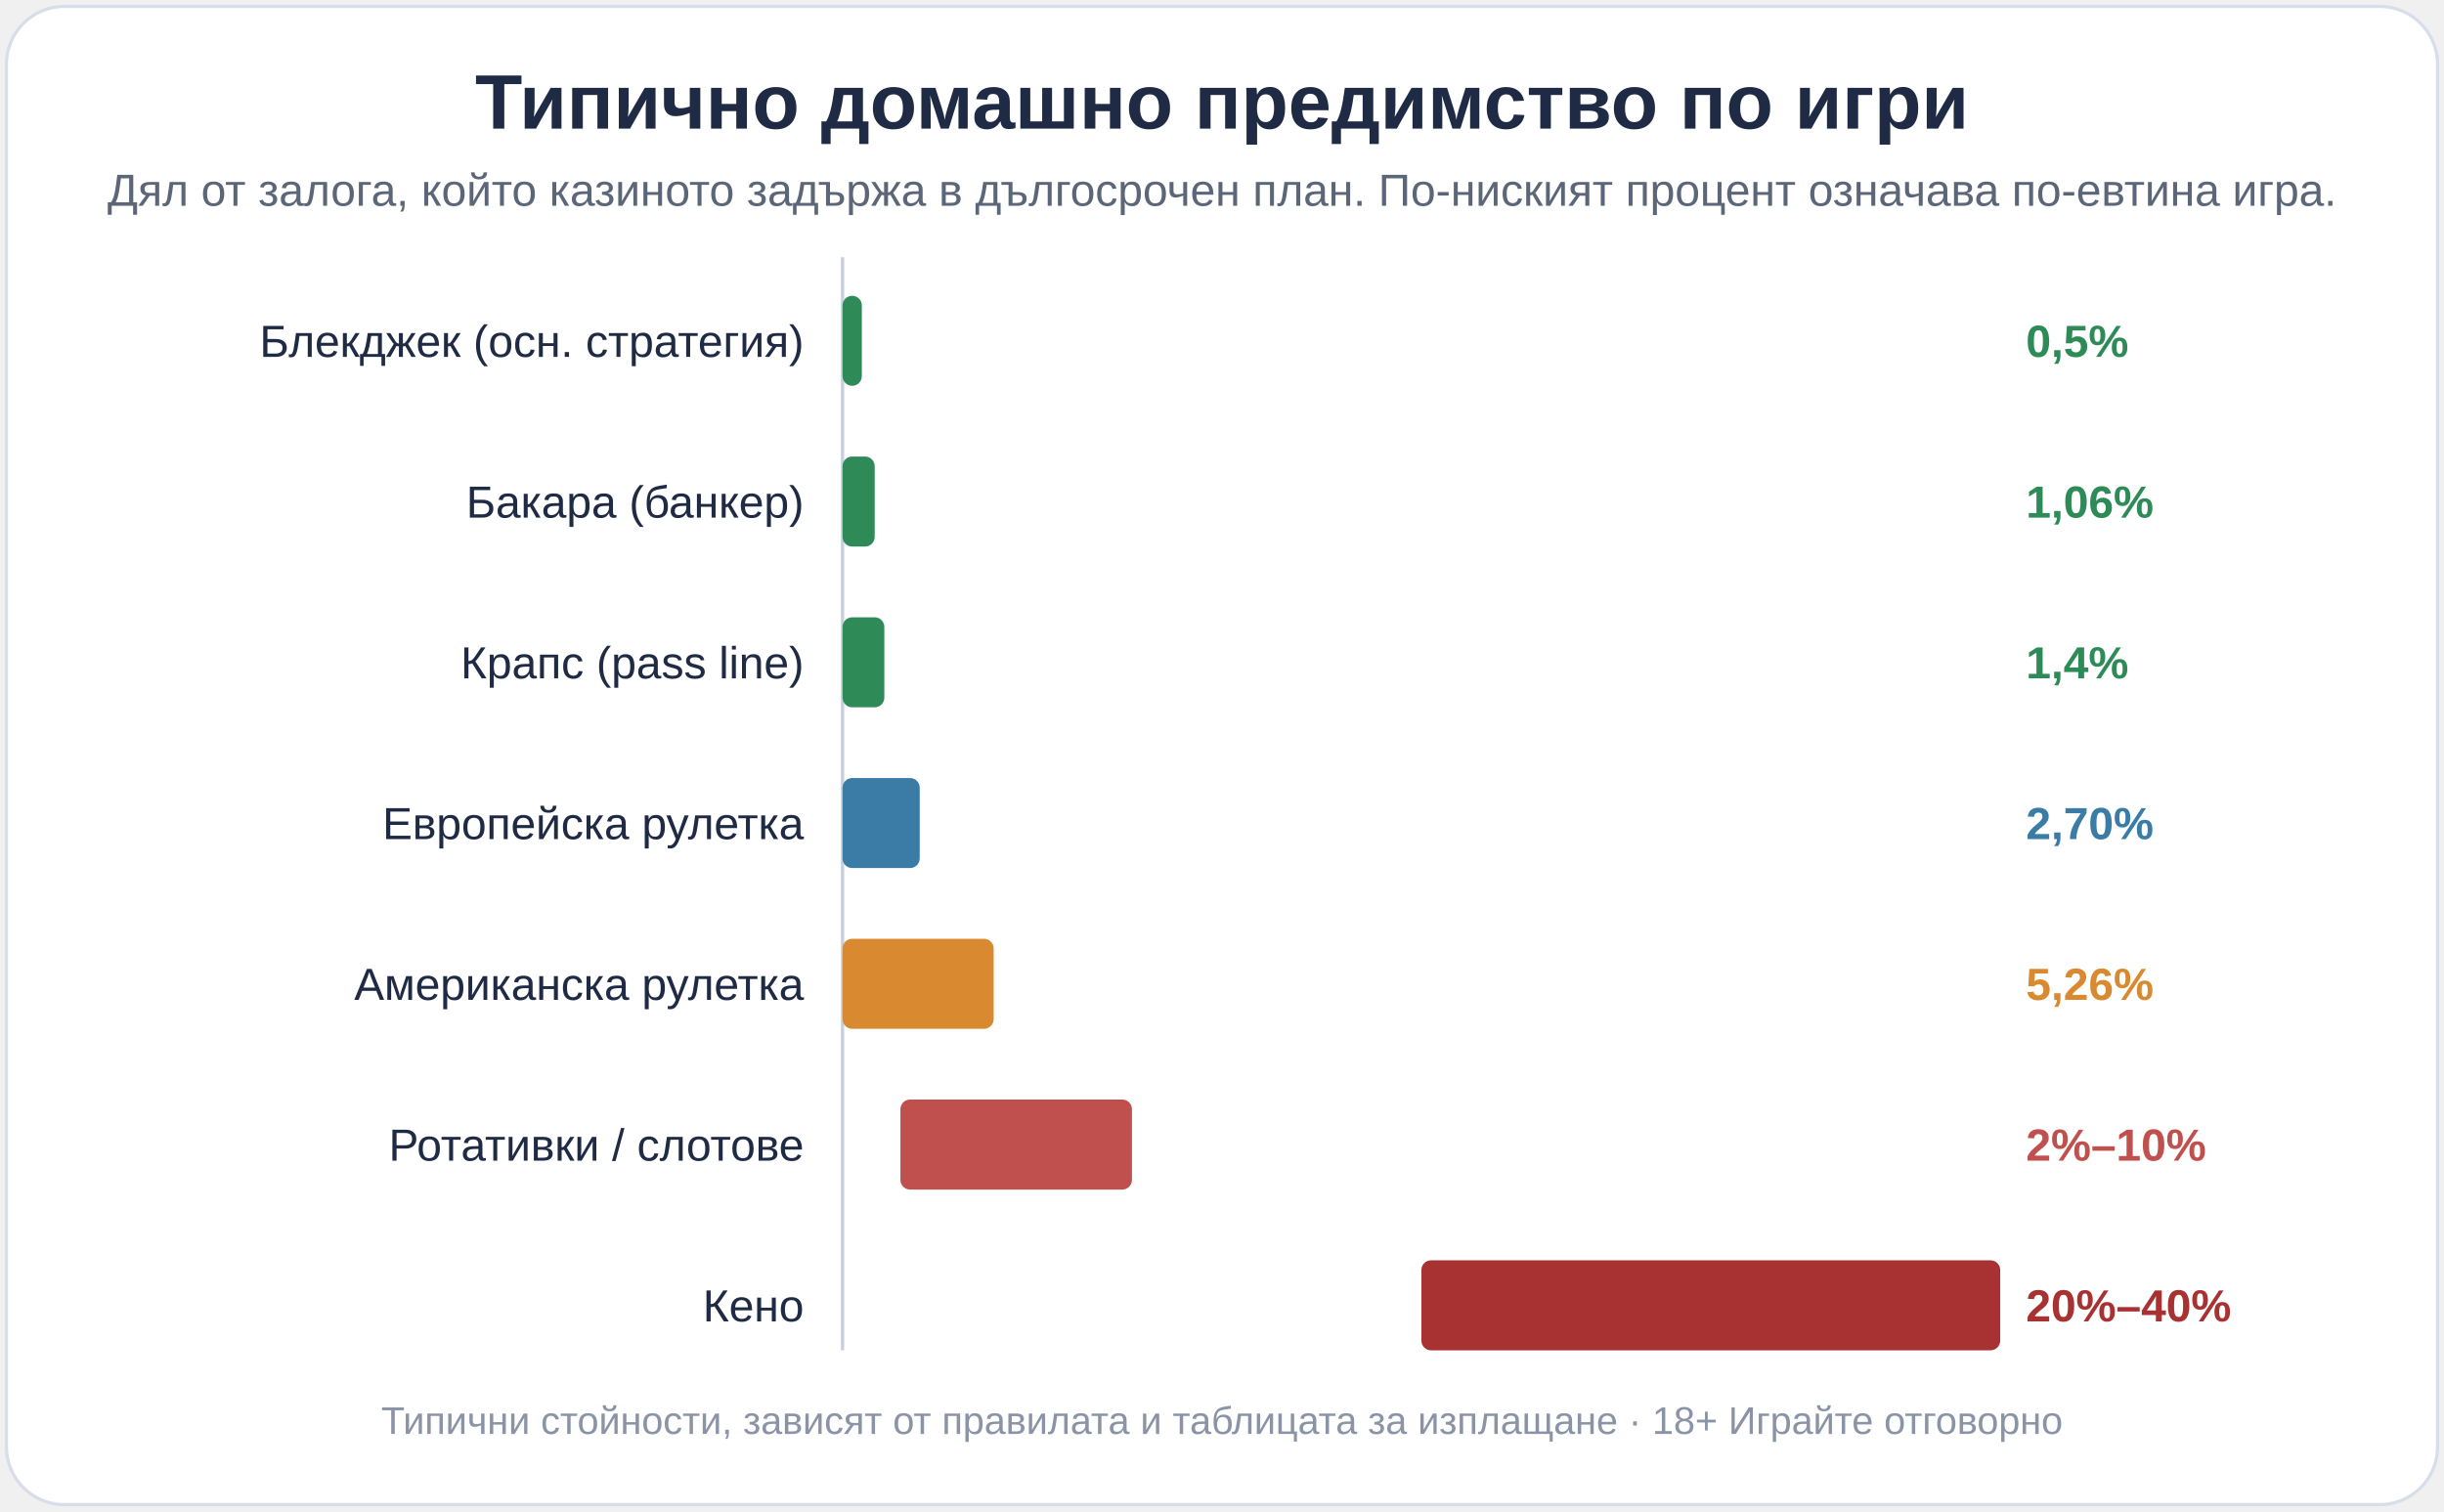
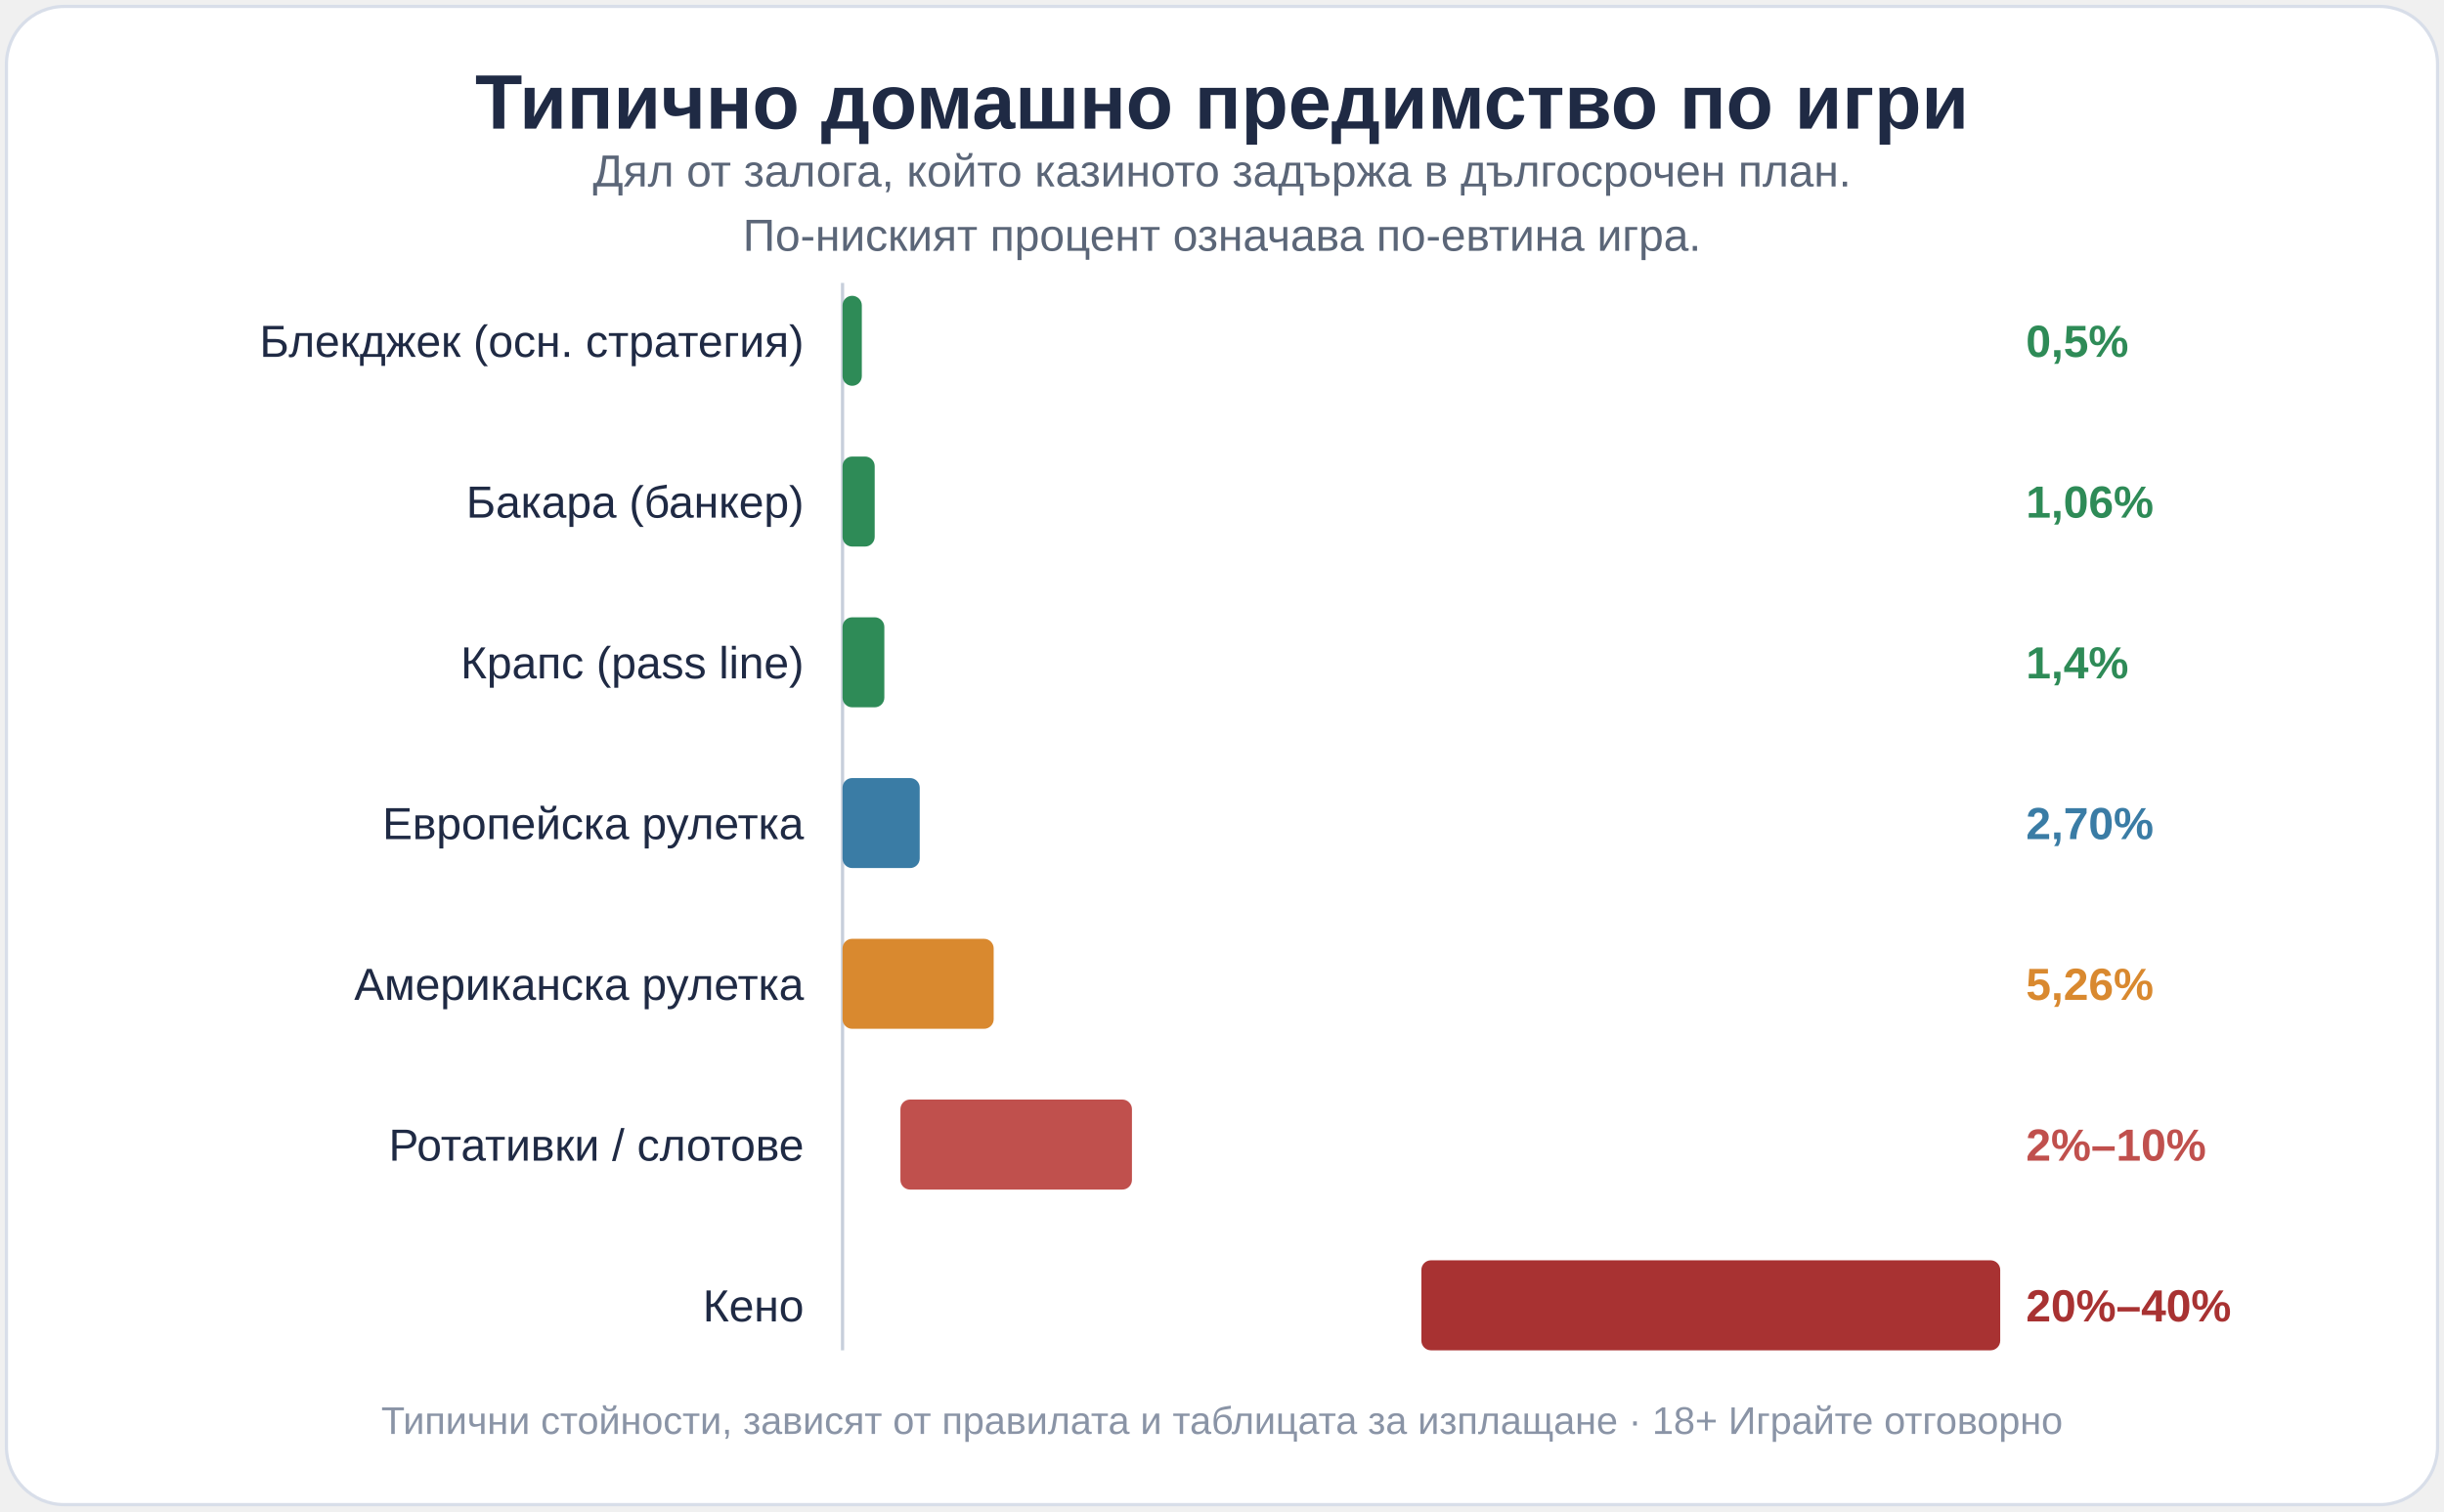
<svg xmlns="http://www.w3.org/2000/svg" viewBox="0 0 760 470" width="760" height="470" font-family="'Segoe UI',Arial,sans-serif" role="img" aria-label="Хоризонтална стълбовидна диаграма с типичното домашно предимство по игри: блекджек с основна стратегия 0,5%, бакара на банкера 1,06%, крапс 1,4%, европейска рулетка 2,70%, американска рулетка 5,26%, ротативки 2 до 10 процента и кено 20 до 40 процента.">
  <rect x="2" y="2" width="756" height="466" rx="18" fill="#ffffff" stroke="#d8dee9" />
  <text x="380" y="40" text-anchor="middle" font-size="24" font-weight="700" fill="#1f2a44">Типично домашно предимство по игри</text>
-   <text x="380" y="64" text-anchor="middle" font-size="14" fill="#5b6678">Дял от залога, който казиното задържа в дългосрочен план. По-ниският процент означава по-евтина игра.</text>
-   <line x1="262" y1="80" x2="262" y2="420" stroke="#c7cfdb" stroke-width="1" />
+   <text x="380" y="58" text-anchor="middle" font-size="14" fill="#5b6678">Дял от залога, който казиното задържа в дългосрочен план.</text>
+   <text x="380" y="78" text-anchor="middle" font-size="14" fill="#5b6678">По-ниският процент означава по-евтина игра.</text>
+   <line x1="262" y1="88" x2="262" y2="420" stroke="#c7cfdb" stroke-width="1" />
  <g font-size="14" fill="#1f2a44">
    <text x="250" y="111" text-anchor="end">Блекджек (осн. стратегия)</text>
    <rect x="262" y="92" width="6" height="28" rx="3" fill="#2e8b57" />
    <text x="630" y="111" font-size="14" font-weight="700" fill="#2e8b57">0,5%</text>
    <text x="250" y="161" text-anchor="end">Бакара (банкер)</text>
    <rect x="262" y="142" width="10" height="28" rx="3" fill="#2e8b57" />
    <text x="630" y="161" font-size="14" font-weight="700" fill="#2e8b57">1,06%</text>
    <text x="250" y="211" text-anchor="end">Крапс (pass line)</text>
    <rect x="262" y="192" width="13" height="28" rx="3" fill="#2e8b57" />
    <text x="630" y="211" font-size="14" font-weight="700" fill="#2e8b57">1,4%</text>
    <text x="250" y="261" text-anchor="end">Европейска рулетка</text>
    <rect x="262" y="242" width="24" height="28" rx="3" fill="#3a7ca5" />
    <text x="630" y="261" font-size="14" font-weight="700" fill="#3a7ca5">2,70%</text>
    <text x="250" y="311" text-anchor="end">Американска рулетка</text>
    <rect x="262" y="292" width="47" height="28" rx="3" fill="#d9892f" />
    <text x="630" y="311" font-size="14" font-weight="700" fill="#d9892f">5,26%</text>
    <text x="250" y="361" text-anchor="end">Ротативки / слотове</text>
    <rect x="280" y="342" width="72" height="28" rx="3" fill="#c0504d" />
    <text x="630" y="361" font-size="14" font-weight="700" fill="#c0504d">2%–10%</text>
    <text x="250" y="411" text-anchor="end">Кено</text>
    <rect x="442" y="392" width="180" height="28" rx="3" fill="#a83232" />
    <text x="630" y="411" font-size="14" font-weight="700" fill="#a83232">20%–40%</text>
  </g>
  <text x="380" y="446" text-anchor="middle" font-size="12" fill="#8a94a6">Типични стойности, зависят от правилата и таблицата за изплащане · 18+ Играйте отговорно</text>
</svg>
